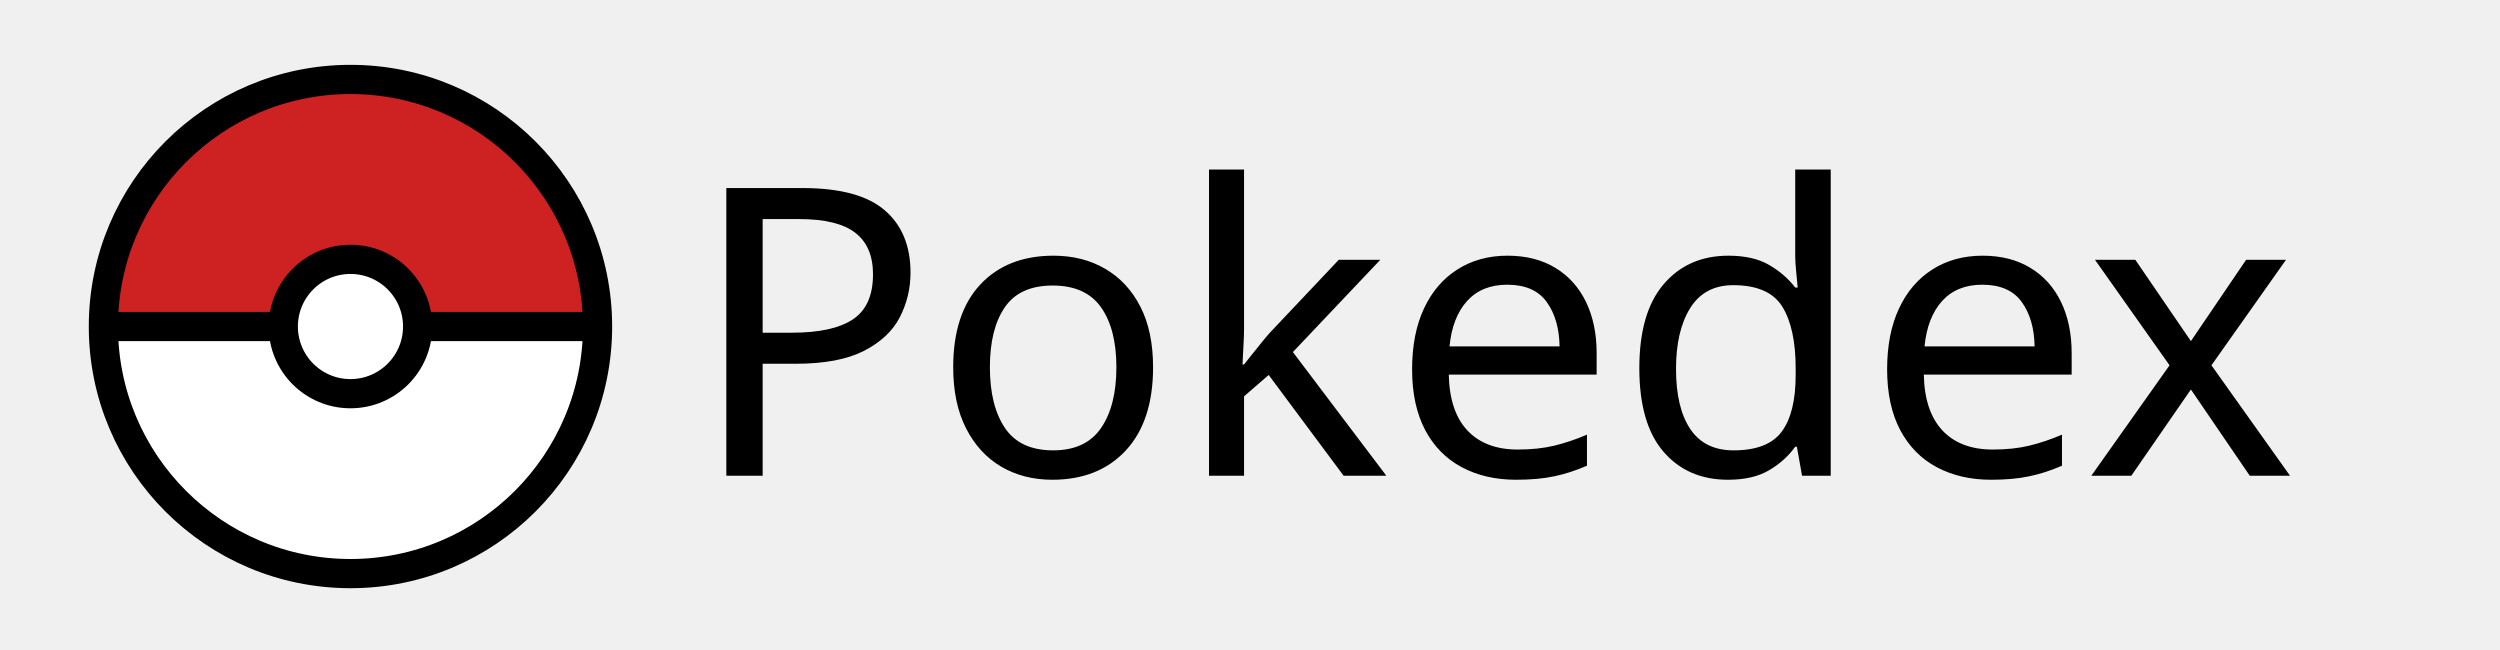
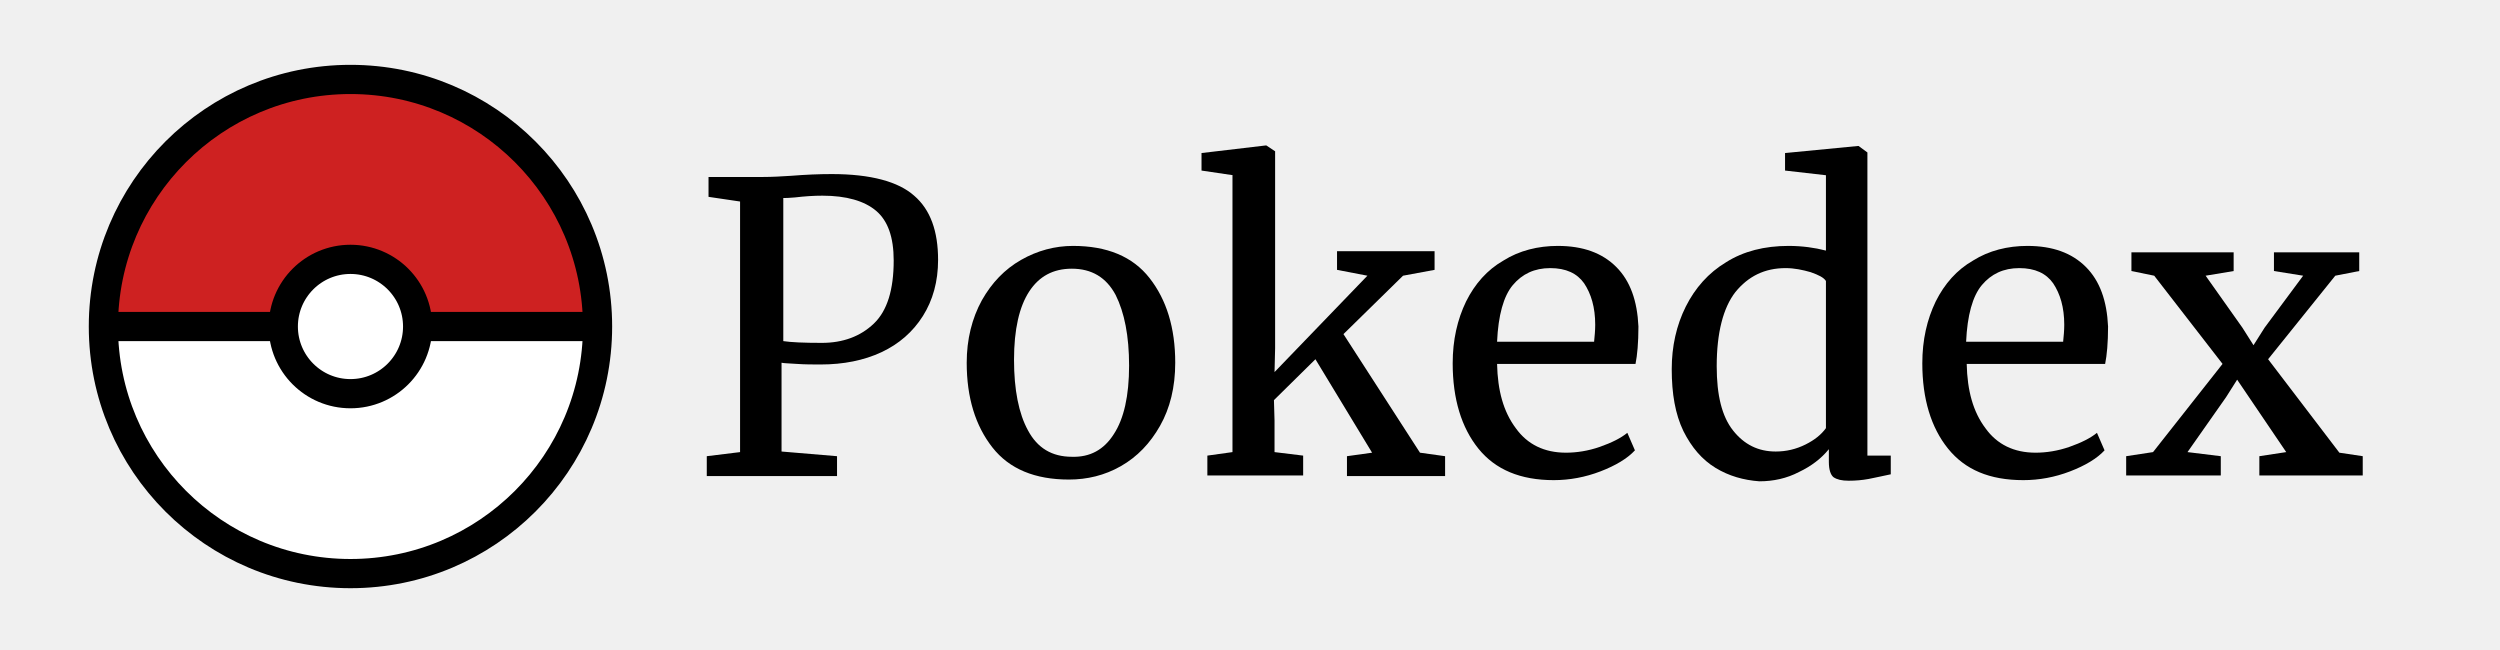
<svg xmlns="http://www.w3.org/2000/svg" version="1.1" id="Pokeball" x="0px" y="0px" viewBox="0 0 428 111.2" style="enable-background:new 0 0 428 111.2;" xml:space="preserve">
  <style type="text/css">
	.st0{fill:#FFFFFF;}
	.st1{fill:#CE2121;}
	.st2{fill:none;stroke:#000000;stroke-width:5;stroke-miterlimit:10;}
	.st3{fill:#FFFFFF;stroke:#000000;stroke-width:5;stroke-miterlimit:10;}
- 	.st4{font-family:'Merriweather-Regular';}
- 	.st5{font-size:68.977px;}
+ 	.st4{enable-background:new    ;}
</style>
  <g>
    <path class="st0" d="M59.7,97.7c23.2,0,42.1-18.8,42.1-42.1H17.7C17.7,78.8,36.5,97.7,59.7,97.7z" />
    <path class="st1" d="M60,13.9c-23.1,0-41.8,18.7-41.8,41.8h83.6C101.8,32.6,83.1,13.9,60,13.9z" />
    <circle class="st2" cx="60" cy="55.9" r="42.3" />
    <line class="st2" x1="17.7" y1="55.9" x2="102.3" y2="55.9" />
    <circle class="st3" cx="60" cy="55.9" r="11.5" />
  </g>
-   <text transform="matrix(1 0 0 1 117.6611 81.4456)" class="st4 st5">Pokedex</text>
+   <g class="st4">
+     <path d="M126.7,34.5l-5.4-0.8v-3.4h9.2c1.7,0,3.3-0.1,4.9-0.2c2.5-0.2,4.8-0.3,7-0.3c6.7,0,11.4,1.3,14.1,3.7   c2.8,2.4,4.1,6.1,4.1,11c0,3.7-0.9,6.9-2.6,9.6c-1.7,2.7-4.1,4.8-7.1,6.2c-3,1.4-6.5,2.1-10.4,2.1c-1.3,0-2.7,0-4.1-0.1   c-1.4-0.1-2.2-0.1-2.6-0.2v15.2l9.5,0.8v3.4H121v-3.4l5.7-0.7V34.5z M140.7,58.7c3.6,0,6.6-1.1,8.9-3.3c2.3-2.2,3.4-5.8,3.4-10.8   c0-4-1-6.8-3-8.5c-2-1.7-5.1-2.6-9.2-2.6c-1.5,0-3,0.1-4.7,0.3c-1,0.1-1.7,0.1-2,0.1v24.5C135.4,58.6,137.6,58.7,140.7,58.7z" />
+     <path d="M168.1,51.4c1.7-3,3.9-5.3,6.7-6.9s5.8-2.4,8.9-2.4c5.8,0,10.2,1.8,13.1,5.5c2.9,3.7,4.4,8.5,4.4,14.5   c0,4.2-0.9,7.8-2.6,10.8c-1.7,3-3.9,5.3-6.7,6.9c-2.8,1.6-5.8,2.3-8.9,2.3c-5.8,0-10.2-1.8-13.1-5.5c-2.9-3.7-4.4-8.5-4.4-14.5   C165.5,58.1,166.4,54.5,168.1,51.4z M190.7,74.3c1.7-2.6,2.6-6.5,2.6-11.7c0-5.1-0.8-9.1-2.3-12.1c-1.6-3-4.1-4.5-7.5-4.5   c-3.2,0-5.6,1.3-7.3,3.9s-2.6,6.5-2.6,11.7c0,5.1,0.8,9.2,2.4,12.1c1.6,3,4.1,4.5,7.5,4.5C186.6,78.3,189,77,190.7,74.3z" />
+     <path d="M211.1,30l-5.4-0.8v-3l11-1.3h0.1l1.5,1v33.7l-0.1,4.1l15.9-16.5l-5.2-1v-3.2h16.7v3.2l-5.4,1L230,57.2l13.1,20.3l4.3,0.6   v3.4h-16.8v-3.4l4.3-0.6l-9.7-16l-7.1,7l0.1,3.5v5.4l4.9,0.6v3.4h-16.4v-3.4l4.3-0.6V30z" />
+     <path d="M253.1,76.8c-2.9-3.6-4.4-8.5-4.4-14.6c0-4,0.8-7.5,2.3-10.6c1.5-3,3.6-5.4,6.4-7c2.7-1.7,5.9-2.5,9.3-2.5   c4.3,0,7.6,1.2,10,3.6c2.4,2.4,3.6,5.8,3.8,10.2c0,2.8-0.2,4.9-0.5,6.4h-23.7c0.1,4.6,1.1,8.2,3.2,11c2,2.8,4.9,4.2,8.6,4.2   c1.8,0,3.8-0.3,5.8-1c2-0.7,3.6-1.5,4.7-2.4l1.3,3c-1.3,1.4-3.3,2.6-5.9,3.6s-5.3,1.5-8,1.5C260.3,82.2,256,80.4,253.1,76.8z    M272.9,58.6c0.1-1,0.2-2,0.2-3c0-3-0.7-5.3-1.9-7.1c-1.2-1.7-3.1-2.6-5.8-2.6c-2.7,0-4.8,1-6.4,2.9c-1.6,1.9-2.5,5.2-2.7,9.7   H272.9z" />
+     <path d="M293.7,80.1c-2.3-1.4-4.1-3.5-5.5-6.3c-1.4-2.9-2-6.4-2-10.6c0-3.9,0.8-7.5,2.4-10.7c1.6-3.2,3.9-5.8,6.9-7.6   c3-1.9,6.6-2.8,10.7-2.8c2.3,0,4.5,0.3,6.4,0.8V30l-7-0.8v-3L318,25h0.2l1.5,1.1v51.9h4v3.2c-1.5,0.3-2.7,0.6-3.8,0.8   c-1.1,0.2-2.2,0.3-3.4,0.3c-1.2,0-2-0.2-2.6-0.6c-0.5-0.4-0.8-1.3-0.8-2.6v-2.2c-1.3,1.6-3,2.9-5.1,3.9c-2.1,1.1-4.4,1.6-6.8,1.6   C298.5,82.2,296,81.5,293.7,80.1z M309.1,76.1c1.6-0.8,2.7-1.7,3.5-2.8V48.1c-0.4-0.6-1.2-1-2.6-1.5c-1.4-0.4-2.8-0.7-4.3-0.7   c-3.6,0-6.4,1.4-8.6,4.1c-2.1,2.7-3.2,7-3.2,12.7c0,5,0.9,8.6,2.8,11c1.9,2.4,4.3,3.6,7.3,3.6C305.8,77.3,307.5,76.9,309.1,76.1z" />
+     <path d="M333.5,76.8c-2.9-3.6-4.4-8.5-4.4-14.6c0-4,0.8-7.5,2.3-10.6c1.5-3,3.6-5.4,6.4-7c2.7-1.7,5.9-2.5,9.3-2.5   c4.3,0,7.6,1.2,10,3.6c2.4,2.4,3.6,5.8,3.8,10.2c0,2.8-0.2,4.9-0.5,6.4h-23.7c0.1,4.6,1.1,8.2,3.2,11c2,2.8,4.9,4.2,8.6,4.2   c1.8,0,3.8-0.3,5.8-1c2-0.7,3.6-1.5,4.7-2.4l1.3,3c-1.3,1.4-3.3,2.6-5.9,3.6s-5.3,1.5-8,1.5C340.6,82.2,336.4,80.4,333.5,76.8z    M353.2,58.6c0.1-1,0.2-2,0.2-3c0-3-0.7-5.3-1.9-7.1c-1.2-1.7-3.1-2.6-5.8-2.6c-2.7,0-4.8,1-6.4,2.9c-1.6,1.9-2.5,5.2-2.7,9.7   H353.2z" />
+     <path d="M380.5,62.3l-11.7-15.1l-3.9-0.8v-3.2h17.5v3.2l-4.8,0.8l6.3,8.9l1.9,3l1.9-3l6.6-8.9l-5-0.8v-3.2h14.6v3.2l-4.1,0.8   l-11.5,14.3l12.2,16l4,0.6v3.3h-17.7v-3.3l4.6-0.7l-6.3-9.3l-2.1-3.1l-1.9,3l-6.6,9.4l5.7,0.7v3.3H364v-3.3l4.6-0.7L380.5,62.3z" />
+   </g>
</svg>
